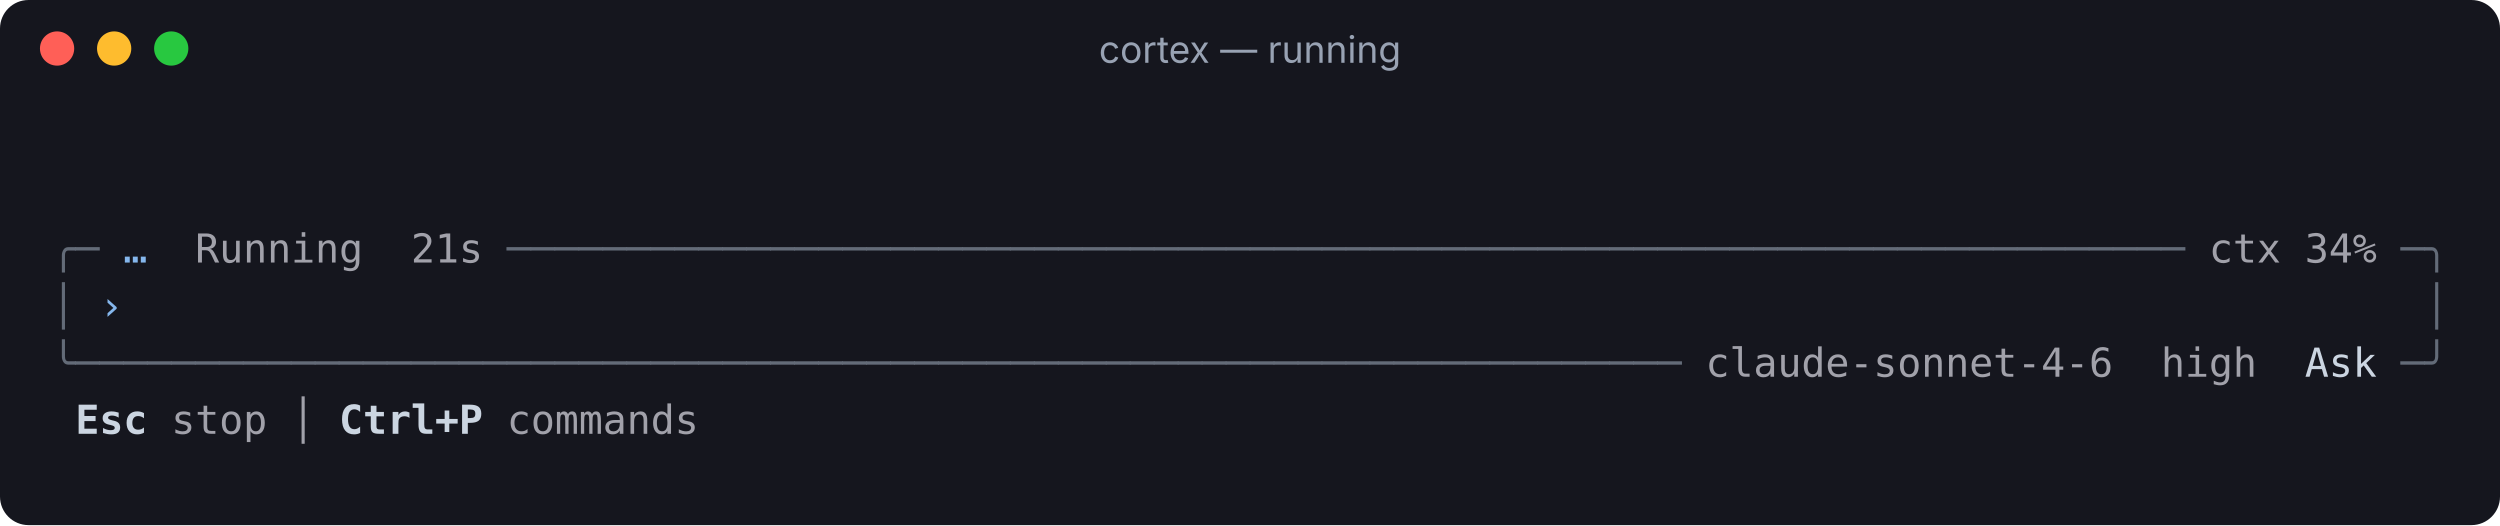
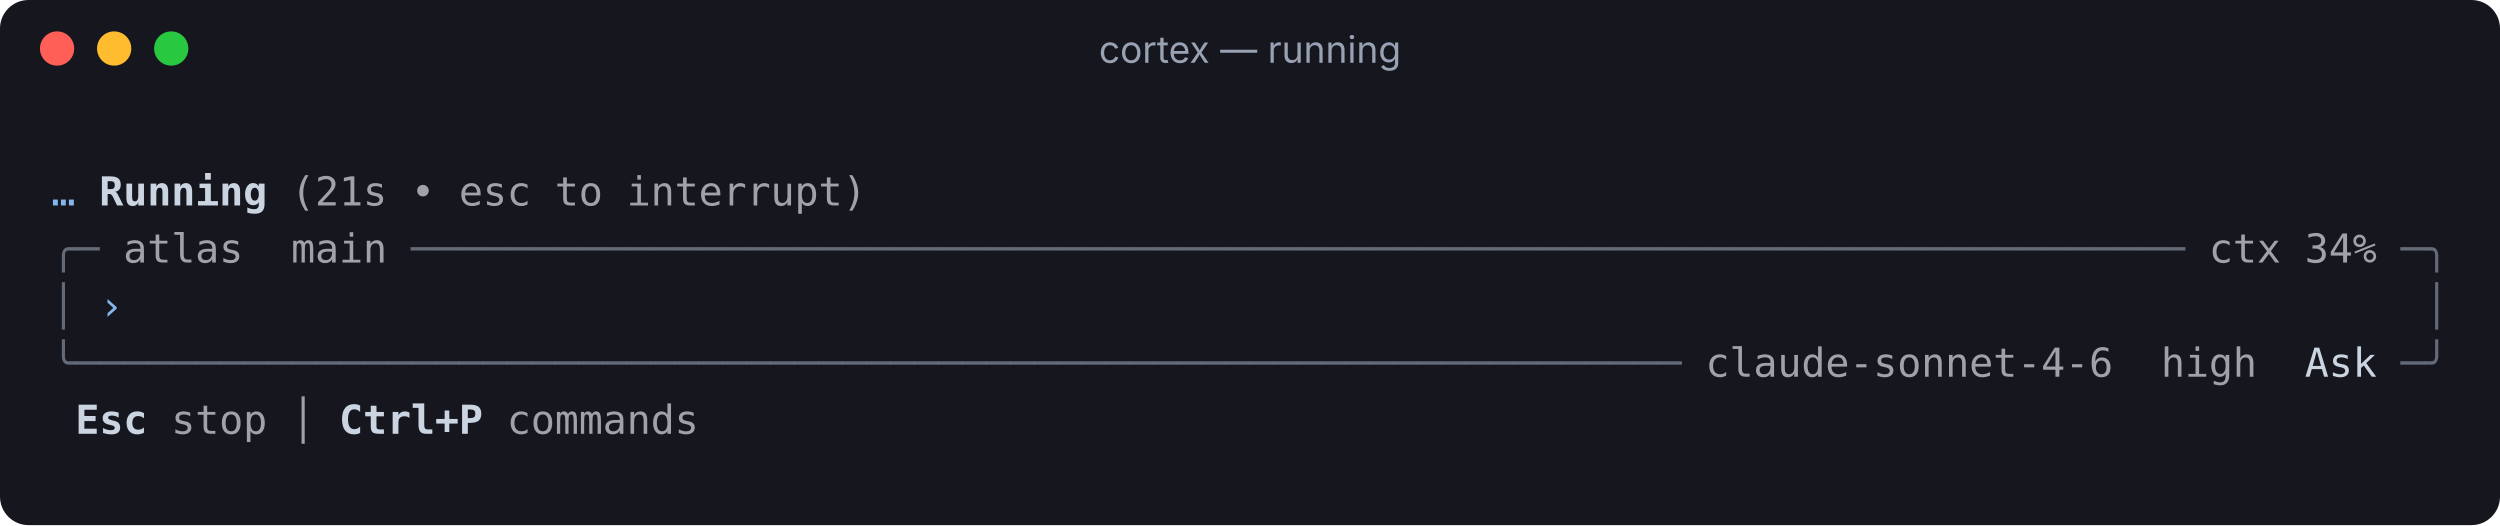
<svg xmlns="http://www.w3.org/2000/svg" width="876" height="184" viewBox="0 0 876 184" role="img" aria-label="cortex — running">
  <rect width="876" height="184" rx="10" fill="#15161e" />
  <circle cx="20" cy="17" r="6" fill="#ff5f57" />
  <circle cx="40" cy="17" r="6" fill="#febc2e" />
  <circle cx="60" cy="17" r="6" fill="#28c840" />
  <text x="438" y="22" text-anchor="middle" fill="#98a2b3" font-family="-apple-system, Segoe UI, sans-serif" font-size="13">cortex — running</text>
  <g font-family="'SF Mono', Menlo, Consolas, 'DejaVu Sans Mono', 'PingFang SC', 'Noto Sans Mono CJK SC', monospace" font-size="14" xml:space="preserve">
+     <text x="18" y="72" fill="#85b7ed">…</text>
+     <text x="34.8" y="72" fill="#cbd5e1" font-weight="700">R</text>
+     <text x="43.2" y="72" fill="#cbd5e1" font-weight="700">u</text>
+     <text x="51.6" y="72" fill="#cbd5e1" font-weight="700">n</text>
+     <text x="60" y="72" fill="#cbd5e1" font-weight="700">n</text>
+     <text x="68.4" y="72" fill="#cbd5e1" font-weight="700">i</text>
+     <text x="76.8" y="72" fill="#cbd5e1" font-weight="700">n</text>
+     <text x="85.2" y="72" fill="#cbd5e1" font-weight="700">g</text>
+     <text x="102" y="72" fill="#a1a1aa">(</text>
+     <text x="110.4" y="72" fill="#a1a1aa">2</text>
+     <text x="118.8" y="72" fill="#a1a1aa">1</text>
+     <text x="127.2" y="72" fill="#a1a1aa">s</text>
+     <text x="144" y="72" fill="#a1a1aa">•</text>
+     <text x="160.8" y="72" fill="#a1a1aa">e</text>
+     <text x="169.2" y="72" fill="#a1a1aa">s</text>
+     <text x="177.6" y="72" fill="#a1a1aa">c</text>
+     <text x="194.4" y="72" fill="#a1a1aa">t</text>
+     <text x="202.8" y="72" fill="#a1a1aa">o</text>
+     <text x="219.6" y="72" fill="#a1a1aa">i</text>
+     <text x="228" y="72" fill="#a1a1aa">n</text>
+     <text x="236.4" y="72" fill="#a1a1aa">t</text>
+     <text x="244.8" y="72" fill="#a1a1aa">e</text>
+     <text x="253.2" y="72" fill="#a1a1aa">r</text>
+     <text x="261.6" y="72" fill="#a1a1aa">r</text>
+     <text x="270" y="72" fill="#a1a1aa">u</text>
+     <text x="278.4" y="72" fill="#a1a1aa">p</text>
+     <text x="286.8" y="72" fill="#a1a1aa">t</text>
+     <text x="295.2" y="72" fill="#a1a1aa">)</text>
    <text x="18" y="92" fill="#636b78">╭</text>
    <text x="26.4" y="92" fill="#636b78">─</text>
-     <text x="43.2" y="92" fill="#85b7ed">…</text>
-     <text x="68.4" y="92" fill="#a1a1aa">R</text>
-     <text x="76.8" y="92" fill="#a1a1aa">u</text>
-     <text x="85.2" y="92" fill="#a1a1aa">n</text>
-     <text x="93.6" y="92" fill="#a1a1aa">n</text>
-     <text x="102" y="92" fill="#a1a1aa">i</text>
-     <text x="110.4" y="92" fill="#a1a1aa">n</text>
-     <text x="118.8" y="92" fill="#a1a1aa">g</text>
-     <text x="144" y="92" fill="#a1a1aa">2</text>
-     <text x="152.4" y="92" fill="#a1a1aa">1</text>
-     <text x="160.8" y="92" fill="#a1a1aa">s</text>
+     <text x="43.2" y="92" fill="#a1a1aa">a</text>
+     <text x="51.6" y="92" fill="#a1a1aa">t</text>
+     <text x="60" y="92" fill="#a1a1aa">l</text>
+     <text x="68.4" y="92" fill="#a1a1aa">a</text>
+     <text x="76.8" y="92" fill="#a1a1aa">s</text>
+     <text x="102" y="92" fill="#a1a1aa">m</text>
+     <text x="110.4" y="92" fill="#a1a1aa">a</text>
+     <text x="118.8" y="92" fill="#a1a1aa">i</text>
+     <text x="127.2" y="92" fill="#a1a1aa">n</text>
+     <text x="144" y="92" fill="#636b78">─</text>
+     <text x="152.4" y="92" fill="#636b78">─</text>
+     <text x="160.8" y="92" fill="#636b78">─</text>
+     <text x="169.2" y="92" fill="#636b78">─</text>
    <text x="177.6" y="92" fill="#636b78">─</text>
    <text x="186" y="92" fill="#636b78">─</text>
    <text x="194.4" y="92" fill="#636b78">─</text>
    <text x="202.8" y="92" fill="#636b78">─</text>
    <text x="211.2" y="92" fill="#636b78">─</text>
    <text x="219.6" y="92" fill="#636b78">─</text>
    <text x="228" y="92" fill="#636b78">─</text>
    <text x="236.4" y="92" fill="#636b78">─</text>
    <text x="244.8" y="92" fill="#636b78">─</text>
    <text x="253.2" y="92" fill="#636b78">─</text>
    <text x="261.6" y="92" fill="#636b78">─</text>
    <text x="270" y="92" fill="#636b78">─</text>
    <text x="278.4" y="92" fill="#636b78">─</text>
    <text x="286.8" y="92" fill="#636b78">─</text>
    <text x="295.2" y="92" fill="#636b78">─</text>
    <text x="303.6" y="92" fill="#636b78">─</text>
    <text x="312" y="92" fill="#636b78">─</text>
    <text x="320.4" y="92" fill="#636b78">─</text>
    <text x="328.8" y="92" fill="#636b78">─</text>
    <text x="337.2" y="92" fill="#636b78">─</text>
    <text x="345.6" y="92" fill="#636b78">─</text>
    <text x="354" y="92" fill="#636b78">─</text>
    <text x="362.4" y="92" fill="#636b78">─</text>
    <text x="370.8" y="92" fill="#636b78">─</text>
    <text x="379.2" y="92" fill="#636b78">─</text>
    <text x="387.6" y="92" fill="#636b78">─</text>
    <text x="396" y="92" fill="#636b78">─</text>
    <text x="404.4" y="92" fill="#636b78">─</text>
    <text x="412.8" y="92" fill="#636b78">─</text>
    <text x="421.2" y="92" fill="#636b78">─</text>
    <text x="429.6" y="92" fill="#636b78">─</text>
    <text x="438" y="92" fill="#636b78">─</text>
    <text x="446.4" y="92" fill="#636b78">─</text>
    <text x="454.8" y="92" fill="#636b78">─</text>
    <text x="463.2" y="92" fill="#636b78">─</text>
    <text x="471.6" y="92" fill="#636b78">─</text>
    <text x="480" y="92" fill="#636b78">─</text>
    <text x="488.4" y="92" fill="#636b78">─</text>
    <text x="496.8" y="92" fill="#636b78">─</text>
    <text x="505.2" y="92" fill="#636b78">─</text>
    <text x="513.6" y="92" fill="#636b78">─</text>
    <text x="522" y="92" fill="#636b78">─</text>
    <text x="530.4" y="92" fill="#636b78">─</text>
    <text x="538.8" y="92" fill="#636b78">─</text>
    <text x="547.2" y="92" fill="#636b78">─</text>
    <text x="555.6" y="92" fill="#636b78">─</text>
    <text x="564" y="92" fill="#636b78">─</text>
    <text x="572.4" y="92" fill="#636b78">─</text>
    <text x="580.8" y="92" fill="#636b78">─</text>
    <text x="589.2" y="92" fill="#636b78">─</text>
    <text x="597.6" y="92" fill="#636b78">─</text>
    <text x="606" y="92" fill="#636b78">─</text>
    <text x="614.4" y="92" fill="#636b78">─</text>
    <text x="622.8" y="92" fill="#636b78">─</text>
    <text x="631.2" y="92" fill="#636b78">─</text>
    <text x="639.6" y="92" fill="#636b78">─</text>
    <text x="648" y="92" fill="#636b78">─</text>
    <text x="656.4" y="92" fill="#636b78">─</text>
    <text x="664.8" y="92" fill="#636b78">─</text>
    <text x="673.2" y="92" fill="#636b78">─</text>
    <text x="681.6" y="92" fill="#636b78">─</text>
    <text x="690" y="92" fill="#636b78">─</text>
    <text x="698.4" y="92" fill="#636b78">─</text>
    <text x="706.8" y="92" fill="#636b78">─</text>
    <text x="715.2" y="92" fill="#636b78">─</text>
    <text x="723.6" y="92" fill="#636b78">─</text>
    <text x="732" y="92" fill="#636b78">─</text>
    <text x="740.4" y="92" fill="#636b78">─</text>
    <text x="748.8" y="92" fill="#636b78">─</text>
    <text x="757.2" y="92" fill="#636b78">─</text>
    <text x="774" y="92" fill="#a1a1aa">c</text>
    <text x="782.4" y="92" fill="#a1a1aa">t</text>
    <text x="790.8" y="92" fill="#a1a1aa">x</text>
    <text x="807.6" y="92" fill="#a1a1aa">3</text>
    <text x="816" y="92" fill="#a1a1aa">4</text>
    <text x="824.4" y="92" fill="#a1a1aa">%</text>
    <text x="841.2" y="92" fill="#636b78">─</text>
    <text x="849.6" y="92" fill="#636b78">╮</text>
    <text x="18" y="112" fill="#636b78">│</text>
    <text x="34.8" y="112" fill="#85b7ed">›</text>
    <text x="849.6" y="112" fill="#636b78">│</text>
    <text x="18" y="132" fill="#636b78">╰</text>
    <text x="26.4" y="132" fill="#636b78">─</text>
    <text x="34.8" y="132" fill="#636b78">─</text>
    <text x="43.2" y="132" fill="#636b78">─</text>
    <text x="51.6" y="132" fill="#636b78">─</text>
    <text x="60" y="132" fill="#636b78">─</text>
    <text x="68.4" y="132" fill="#636b78">─</text>
    <text x="76.8" y="132" fill="#636b78">─</text>
    <text x="85.2" y="132" fill="#636b78">─</text>
    <text x="93.6" y="132" fill="#636b78">─</text>
    <text x="102" y="132" fill="#636b78">─</text>
    <text x="110.4" y="132" fill="#636b78">─</text>
    <text x="118.8" y="132" fill="#636b78">─</text>
    <text x="127.2" y="132" fill="#636b78">─</text>
    <text x="135.6" y="132" fill="#636b78">─</text>
    <text x="144" y="132" fill="#636b78">─</text>
    <text x="152.4" y="132" fill="#636b78">─</text>
    <text x="160.8" y="132" fill="#636b78">─</text>
    <text x="169.2" y="132" fill="#636b78">─</text>
    <text x="177.6" y="132" fill="#636b78">─</text>
    <text x="186" y="132" fill="#636b78">─</text>
    <text x="194.4" y="132" fill="#636b78">─</text>
    <text x="202.8" y="132" fill="#636b78">─</text>
    <text x="211.2" y="132" fill="#636b78">─</text>
    <text x="219.6" y="132" fill="#636b78">─</text>
    <text x="228" y="132" fill="#636b78">─</text>
    <text x="236.4" y="132" fill="#636b78">─</text>
    <text x="244.8" y="132" fill="#636b78">─</text>
    <text x="253.2" y="132" fill="#636b78">─</text>
    <text x="261.6" y="132" fill="#636b78">─</text>
    <text x="270" y="132" fill="#636b78">─</text>
    <text x="278.4" y="132" fill="#636b78">─</text>
    <text x="286.8" y="132" fill="#636b78">─</text>
    <text x="295.2" y="132" fill="#636b78">─</text>
    <text x="303.6" y="132" fill="#636b78">─</text>
    <text x="312" y="132" fill="#636b78">─</text>
    <text x="320.4" y="132" fill="#636b78">─</text>
    <text x="328.8" y="132" fill="#636b78">─</text>
    <text x="337.2" y="132" fill="#636b78">─</text>
    <text x="345.6" y="132" fill="#636b78">─</text>
    <text x="354" y="132" fill="#636b78">─</text>
    <text x="362.4" y="132" fill="#636b78">─</text>
    <text x="370.8" y="132" fill="#636b78">─</text>
    <text x="379.2" y="132" fill="#636b78">─</text>
    <text x="387.6" y="132" fill="#636b78">─</text>
    <text x="396" y="132" fill="#636b78">─</text>
    <text x="404.4" y="132" fill="#636b78">─</text>
    <text x="412.8" y="132" fill="#636b78">─</text>
    <text x="421.2" y="132" fill="#636b78">─</text>
    <text x="429.6" y="132" fill="#636b78">─</text>
    <text x="438" y="132" fill="#636b78">─</text>
    <text x="446.4" y="132" fill="#636b78">─</text>
    <text x="454.8" y="132" fill="#636b78">─</text>
    <text x="463.2" y="132" fill="#636b78">─</text>
    <text x="471.6" y="132" fill="#636b78">─</text>
    <text x="480" y="132" fill="#636b78">─</text>
    <text x="488.4" y="132" fill="#636b78">─</text>
    <text x="496.8" y="132" fill="#636b78">─</text>
    <text x="505.2" y="132" fill="#636b78">─</text>
    <text x="513.6" y="132" fill="#636b78">─</text>
    <text x="522" y="132" fill="#636b78">─</text>
    <text x="530.4" y="132" fill="#636b78">─</text>
    <text x="538.8" y="132" fill="#636b78">─</text>
    <text x="547.2" y="132" fill="#636b78">─</text>
    <text x="555.6" y="132" fill="#636b78">─</text>
    <text x="564" y="132" fill="#636b78">─</text>
    <text x="572.4" y="132" fill="#636b78">─</text>
    <text x="580.8" y="132" fill="#636b78">─</text>
    <text x="597.6" y="132" fill="#a1a1aa">c</text>
    <text x="606" y="132" fill="#a1a1aa">l</text>
    <text x="614.4" y="132" fill="#a1a1aa">a</text>
    <text x="622.8" y="132" fill="#a1a1aa">u</text>
    <text x="631.2" y="132" fill="#a1a1aa">d</text>
    <text x="639.6" y="132" fill="#a1a1aa">e</text>
    <text x="648" y="132" fill="#a1a1aa">-</text>
    <text x="656.4" y="132" fill="#a1a1aa">s</text>
    <text x="664.8" y="132" fill="#a1a1aa">o</text>
    <text x="673.2" y="132" fill="#a1a1aa">n</text>
    <text x="681.6" y="132" fill="#a1a1aa">n</text>
    <text x="690" y="132" fill="#a1a1aa">e</text>
    <text x="698.4" y="132" fill="#a1a1aa">t</text>
    <text x="706.8" y="132" fill="#a1a1aa">-</text>
    <text x="715.2" y="132" fill="#a1a1aa">4</text>
    <text x="723.6" y="132" fill="#a1a1aa">-</text>
    <text x="732" y="132" fill="#a1a1aa">6</text>
    <text x="757.2" y="132" fill="#a1a1aa">h</text>
    <text x="765.6" y="132" fill="#a1a1aa">i</text>
    <text x="774" y="132" fill="#a1a1aa">g</text>
    <text x="782.4" y="132" fill="#a1a1aa">h</text>
    <text x="807.6" y="132" fill="#cbd5e1">A</text>
    <text x="816" y="132" fill="#cbd5e1">s</text>
    <text x="824.4" y="132" fill="#cbd5e1">k</text>
    <text x="841.2" y="132" fill="#636b78">─</text>
    <text x="849.6" y="132" fill="#636b78">╯</text>
    <text x="26.4" y="152" fill="#cbd5e1" font-weight="700">E</text>
    <text x="34.8" y="152" fill="#cbd5e1" font-weight="700">s</text>
    <text x="43.2" y="152" fill="#cbd5e1" font-weight="700">c</text>
    <text x="60" y="152" fill="#a1a1aa">s</text>
    <text x="68.4" y="152" fill="#a1a1aa">t</text>
    <text x="76.8" y="152" fill="#a1a1aa">o</text>
    <text x="85.2" y="152" fill="#a1a1aa">p</text>
    <text x="102" y="152" fill="#a1a1aa">│</text>
    <text x="118.8" y="152" fill="#cbd5e1" font-weight="700">C</text>
    <text x="127.2" y="152" fill="#cbd5e1" font-weight="700">t</text>
    <text x="135.6" y="152" fill="#cbd5e1" font-weight="700">r</text>
    <text x="144" y="152" fill="#cbd5e1" font-weight="700">l</text>
    <text x="152.4" y="152" fill="#cbd5e1" font-weight="700">+</text>
    <text x="160.8" y="152" fill="#cbd5e1" font-weight="700">P</text>
    <text x="177.6" y="152" fill="#a1a1aa">c</text>
    <text x="186" y="152" fill="#a1a1aa">o</text>
    <text x="194.4" y="152" fill="#a1a1aa">m</text>
    <text x="202.8" y="152" fill="#a1a1aa">m</text>
    <text x="211.2" y="152" fill="#a1a1aa">a</text>
    <text x="219.6" y="152" fill="#a1a1aa">n</text>
    <text x="228" y="152" fill="#a1a1aa">d</text>
    <text x="236.4" y="152" fill="#a1a1aa">s</text>
  </g>
</svg>
